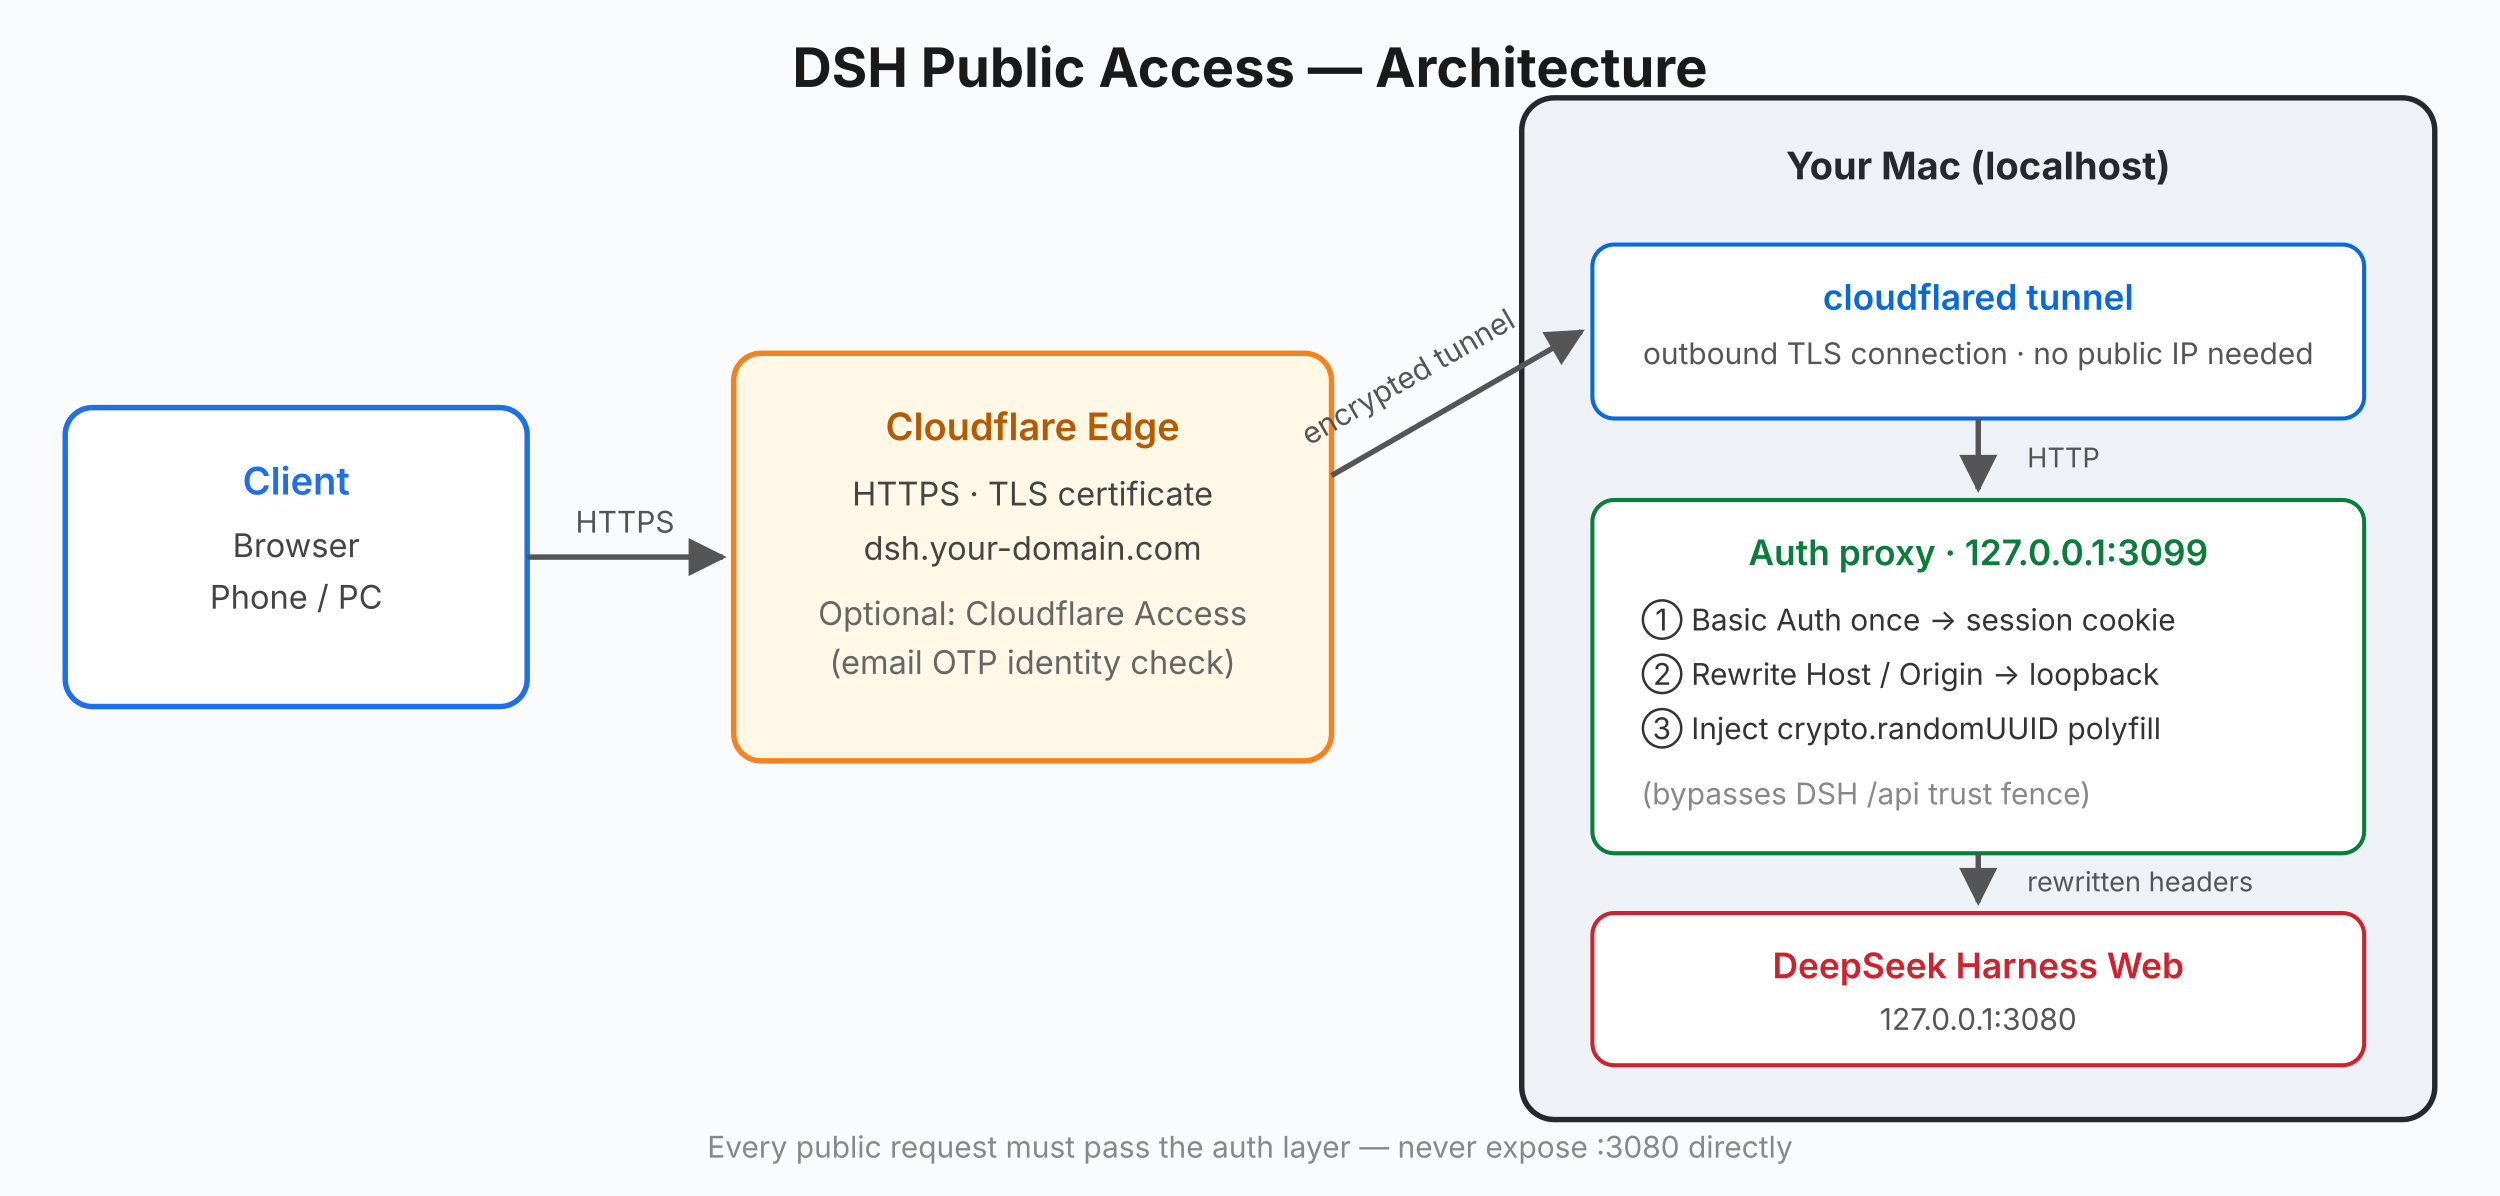
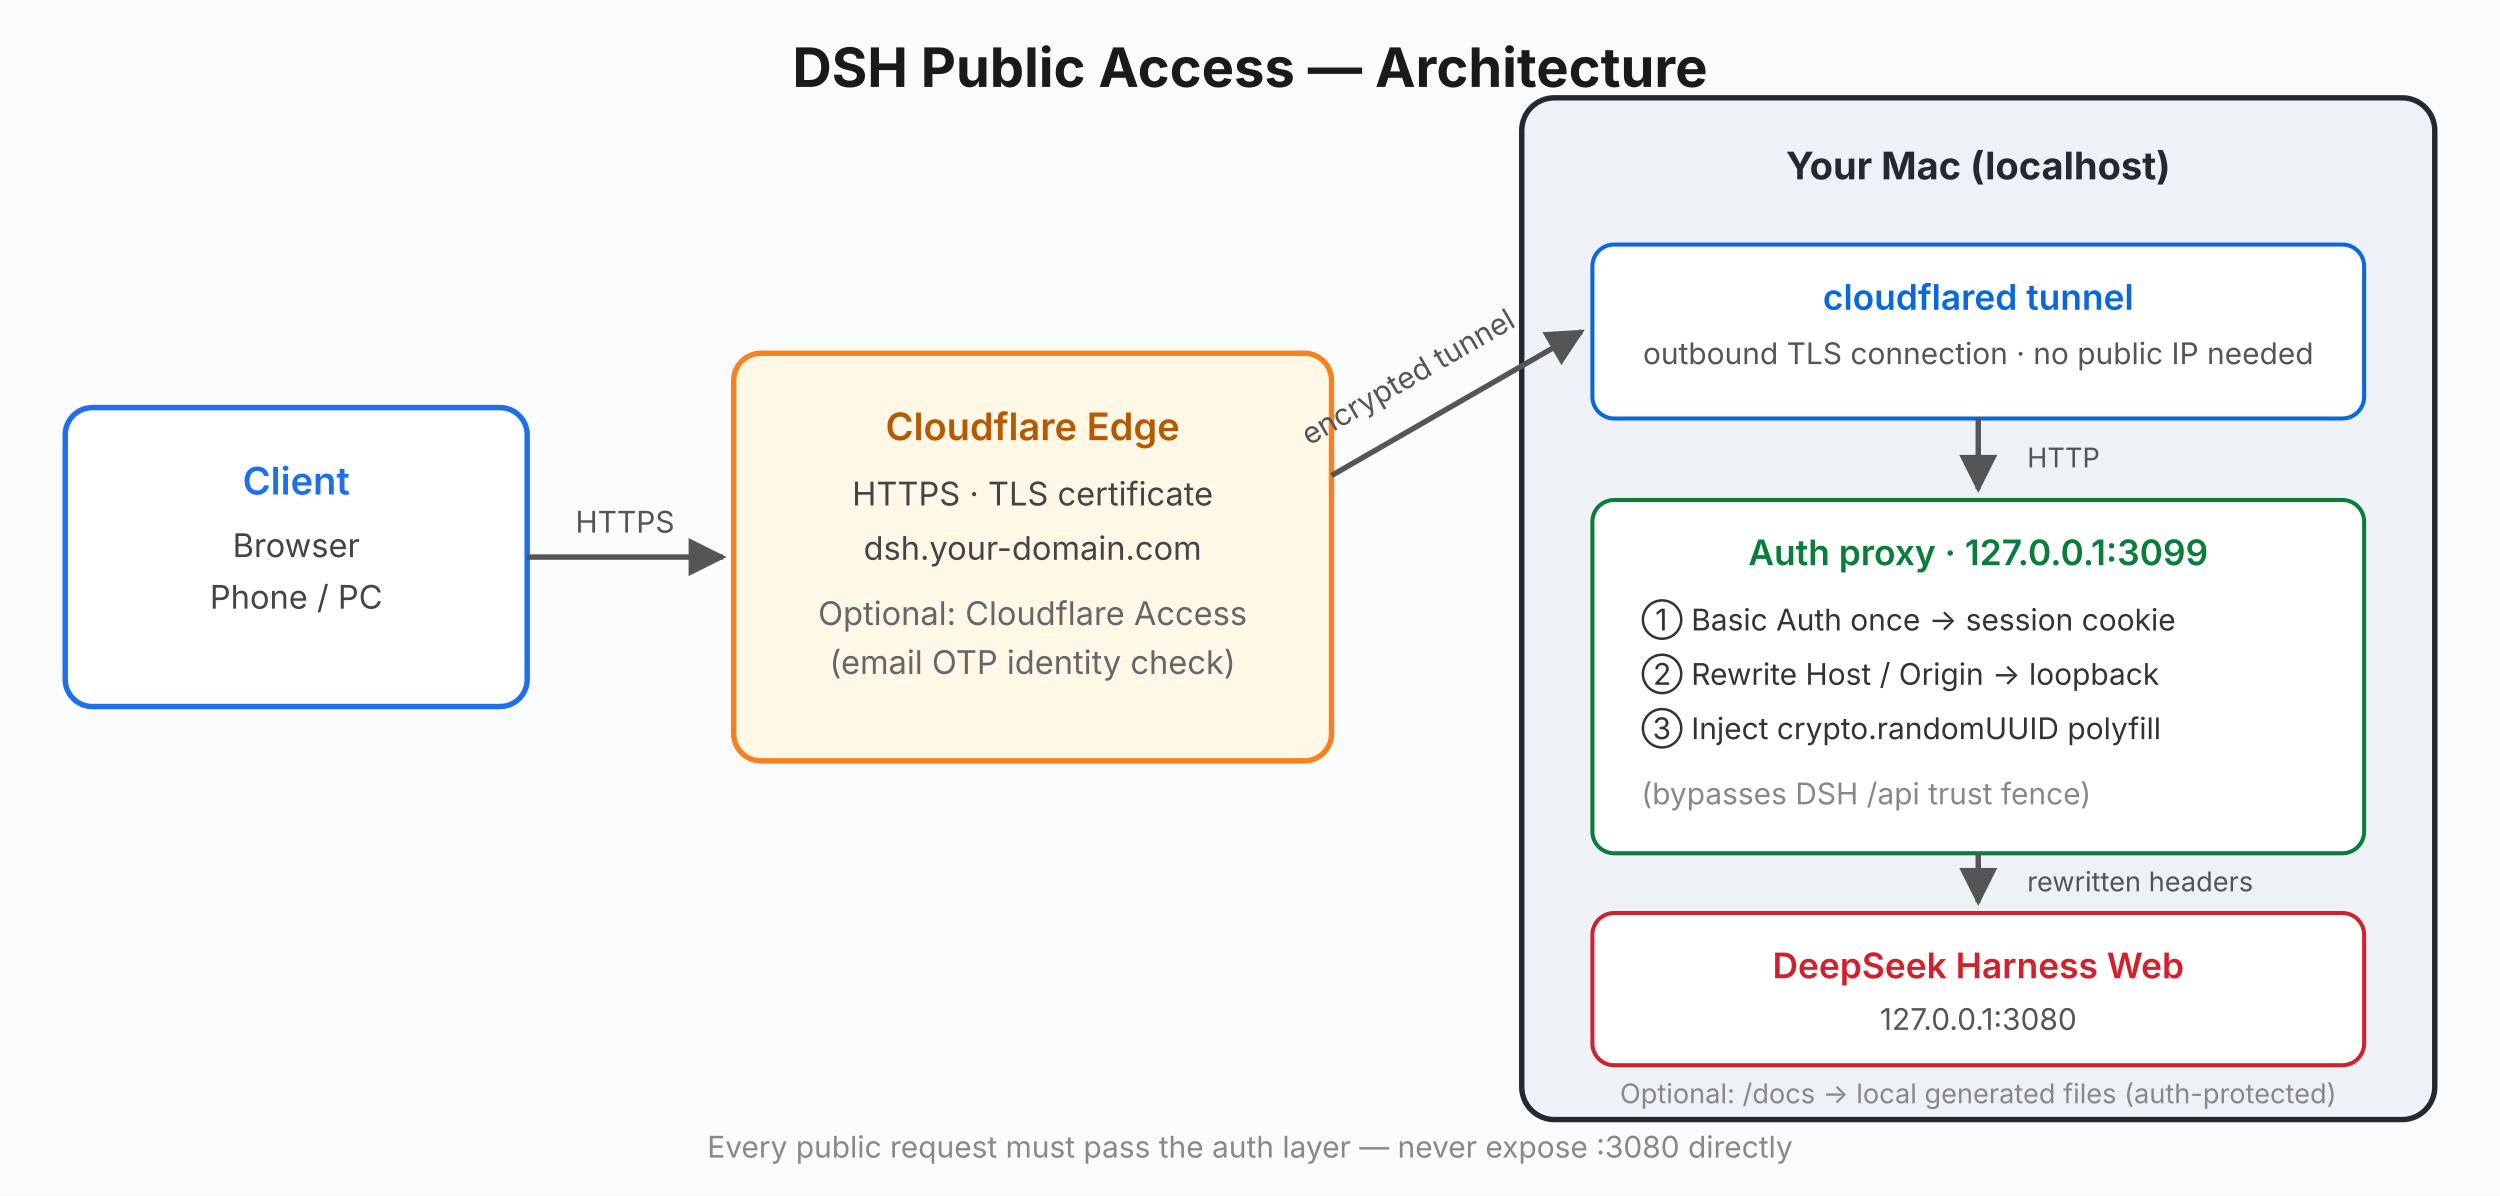
<svg xmlns="http://www.w3.org/2000/svg" viewBox="0 0 920 440" font-family="-apple-system, 'Segoe UI', 'PingFang SC', 'Microsoft YaHei', sans-serif">
  <defs>
    <marker id="arrow" viewBox="0 0 10 10" refX="9" refY="5" markerWidth="7" markerHeight="7" orient="auto-start-reverse">
      <path d="M 0 0 L 10 5 L 0 10 z" fill="#555" />
    </marker>
  </defs>
  <rect width="920" height="440" fill="#fafbfc" />
  <text x="460" y="32" text-anchor="middle" font-size="20" font-weight="700" fill="#1a1a1a">DSH Public Access — Architecture</text>
  <rect x="24" y="150" width="170" height="110" rx="10" fill="#ffffff" stroke="#1f6feb" stroke-width="2" />
  <text x="109" y="182" text-anchor="middle" font-size="14" font-weight="600" fill="#1f6feb">Client</text>
  <text x="109" y="205" text-anchor="middle" font-size="12" fill="#444">Browser</text>
  <text x="109" y="224" text-anchor="middle" font-size="12" fill="#444">Phone / PC</text>
  <rect x="270" y="130" width="220" height="150" rx="10" fill="#fff8e6" stroke="#f6821f" stroke-width="2" />
  <text x="380" y="162" text-anchor="middle" font-size="14" font-weight="600" fill="#b45a00">Cloudflare Edge</text>
  <text x="380" y="186" text-anchor="middle" font-size="12" fill="#444">HTTPS · TLS certificate</text>
  <text x="380" y="206" text-anchor="middle" font-size="12" fill="#444">dsh.your-domain.com</text>
  <text x="380" y="230" text-anchor="middle" font-size="12" fill="#666">Optional: Cloudflare Access</text>
  <text x="380" y="248" text-anchor="middle" font-size="12" fill="#666">(email OTP identity check)</text>
  <rect x="560" y="36" width="336" height="376" rx="12" fill="#eef2f7" stroke="#24292f" stroke-width="2" />
  <text x="728" y="66" text-anchor="middle" font-size="14" font-weight="700" fill="#24292f">Your Mac (localhost)</text>
  <rect x="586" y="90" width="284" height="64" rx="8" fill="#ffffff" stroke="#0969da" stroke-width="1.5" />
  <text x="728" y="114" text-anchor="middle" font-size="13" font-weight="600" fill="#0969da">cloudflared tunnel</text>
  <text x="728" y="134" text-anchor="middle" font-size="11" fill="#555">outbound TLS connection · no public IP needed</text>
  <rect x="586" y="184" width="284" height="130" rx="8" fill="#ffffff" stroke="#0a7d3a" stroke-width="1.5" />
  <text x="728" y="208" text-anchor="middle" font-size="13" font-weight="600" fill="#0a7d3a">Auth proxy · 127.0.0.1:3099</text>
  <text x="604" y="232" font-size="11" fill="#333">① Basic Auth once → session cookie</text>
  <text x="604" y="252" font-size="11" fill="#333">② Rewrite Host / Origin → loopback</text>
  <text x="604" y="272" font-size="11" fill="#333">③ Inject crypto.randomUUID polyfill</text>
  <text x="604" y="296" font-size="11" fill="#888">(bypasses DSH /api trust fence)</text>
  <rect x="586" y="336" width="284" height="56" rx="8" fill="#ffffff" stroke="#cf222e" stroke-width="1.5" />
  <text x="728" y="360" text-anchor="middle" font-size="13" font-weight="600" fill="#cf222e">DeepSeek Harness Web</text>
  <text x="728" y="379" text-anchor="middle" font-size="11" fill="#555">127.0.0.1:3080</text>
+   <text x="728" y="406" text-anchor="middle" font-size="10" fill="#888">Optional: /docs → local generated files (auth-protected)</text>
  <line x1="194" y1="205" x2="266" y2="205" stroke="#555" stroke-width="2" marker-end="url(#arrow)" />
  <text x="230" y="196" text-anchor="middle" font-size="11" fill="#555">HTTPS</text>
  <line x1="490" y1="175" x2="582" y2="122" stroke="#555" stroke-width="2" marker-end="url(#arrow)" />
  <text x="520" y="142" text-anchor="middle" font-size="11" fill="#555" transform="rotate(-30 520 142)">encrypted tunnel</text>
  <line x1="728" y1="154" x2="728" y2="180" stroke="#555" stroke-width="2" marker-end="url(#arrow)" />
  <text x="746" y="172" font-size="10" fill="#555">HTTP</text>
  <line x1="728" y1="314" x2="728" y2="332" stroke="#555" stroke-width="2" marker-end="url(#arrow)" />
  <text x="746" y="328" font-size="10" fill="#555">rewritten headers</text>
  <text x="460" y="426" text-anchor="middle" font-size="11" fill="#888">Every public request must pass the auth layer — never expose :3080 directly</text>
</svg>
